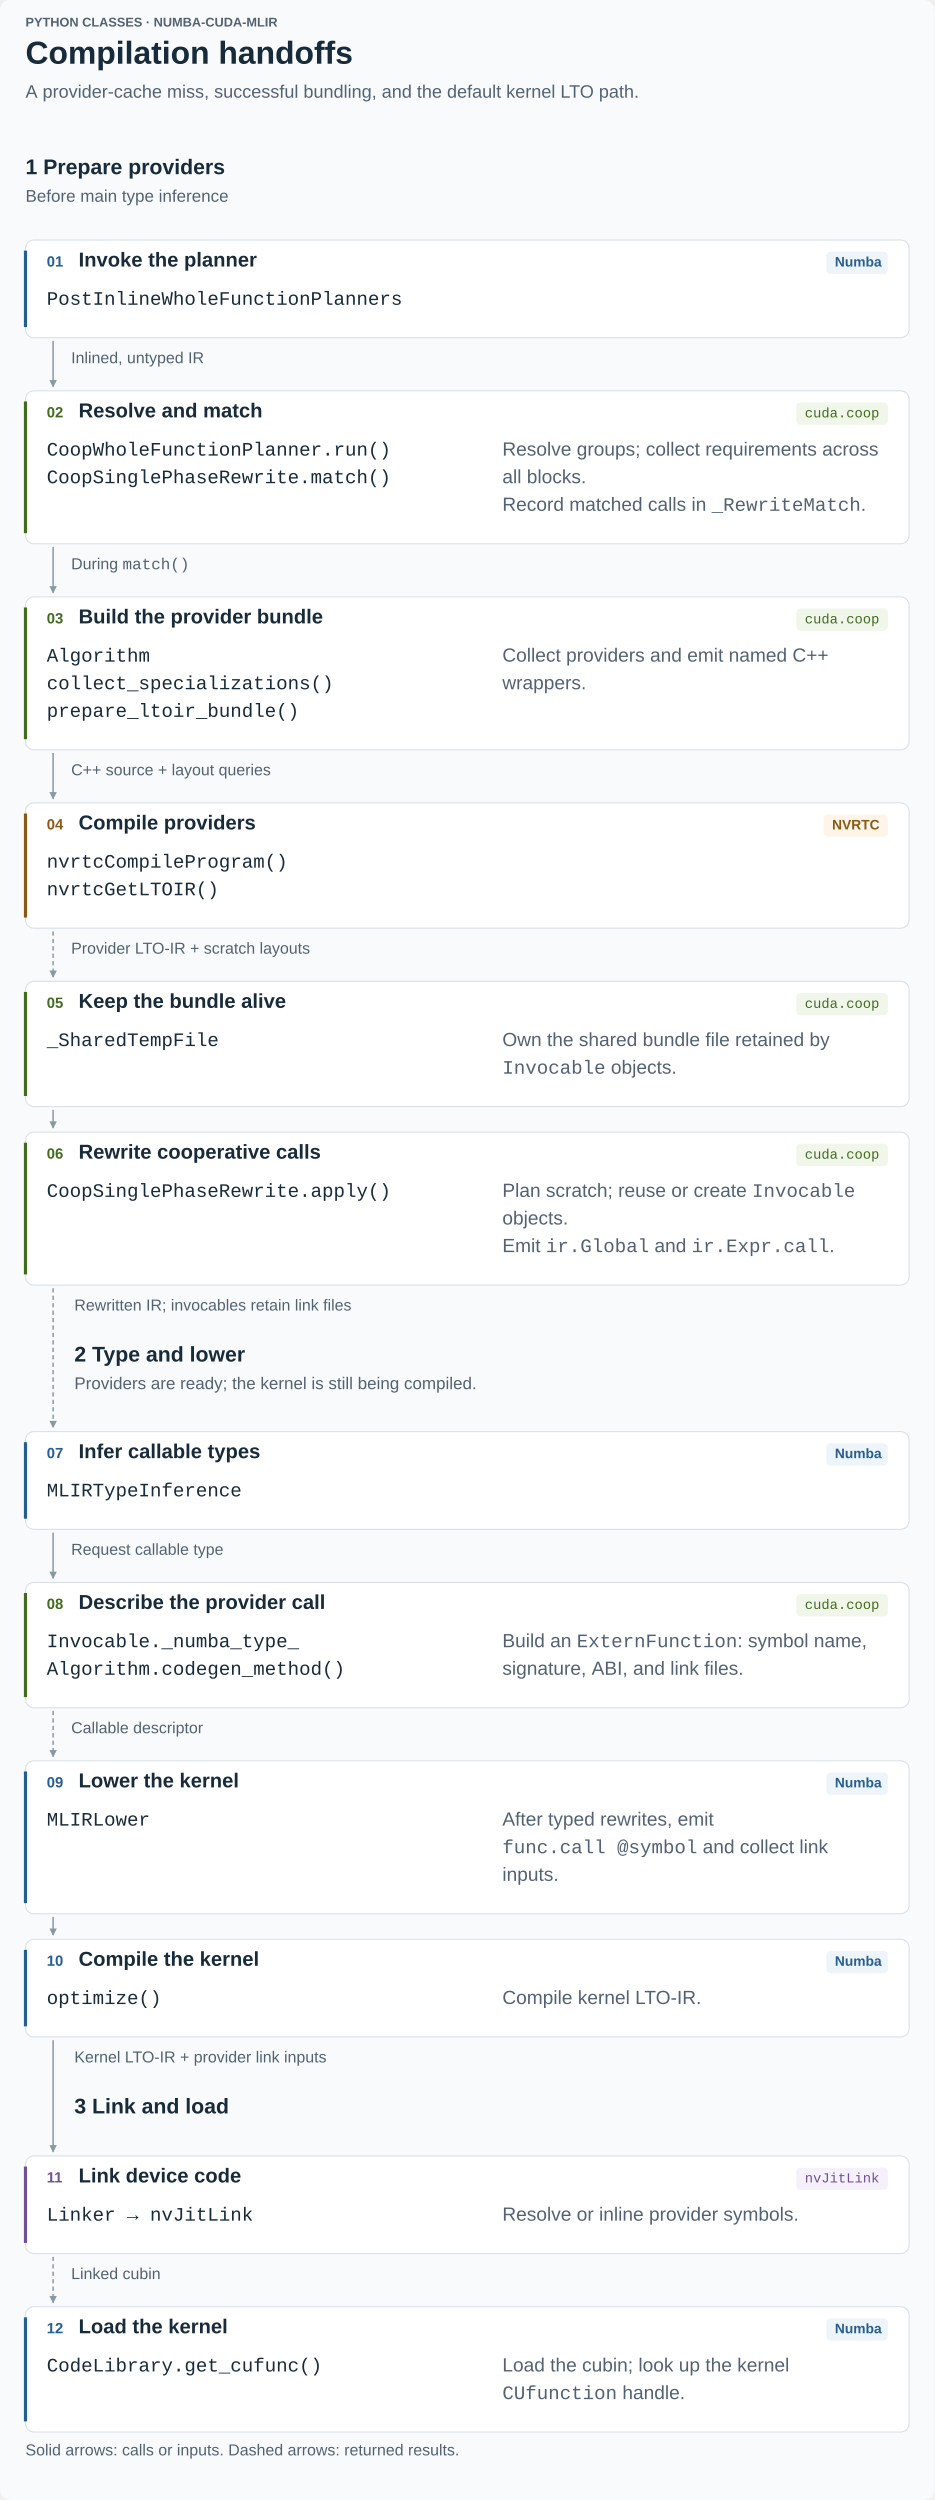
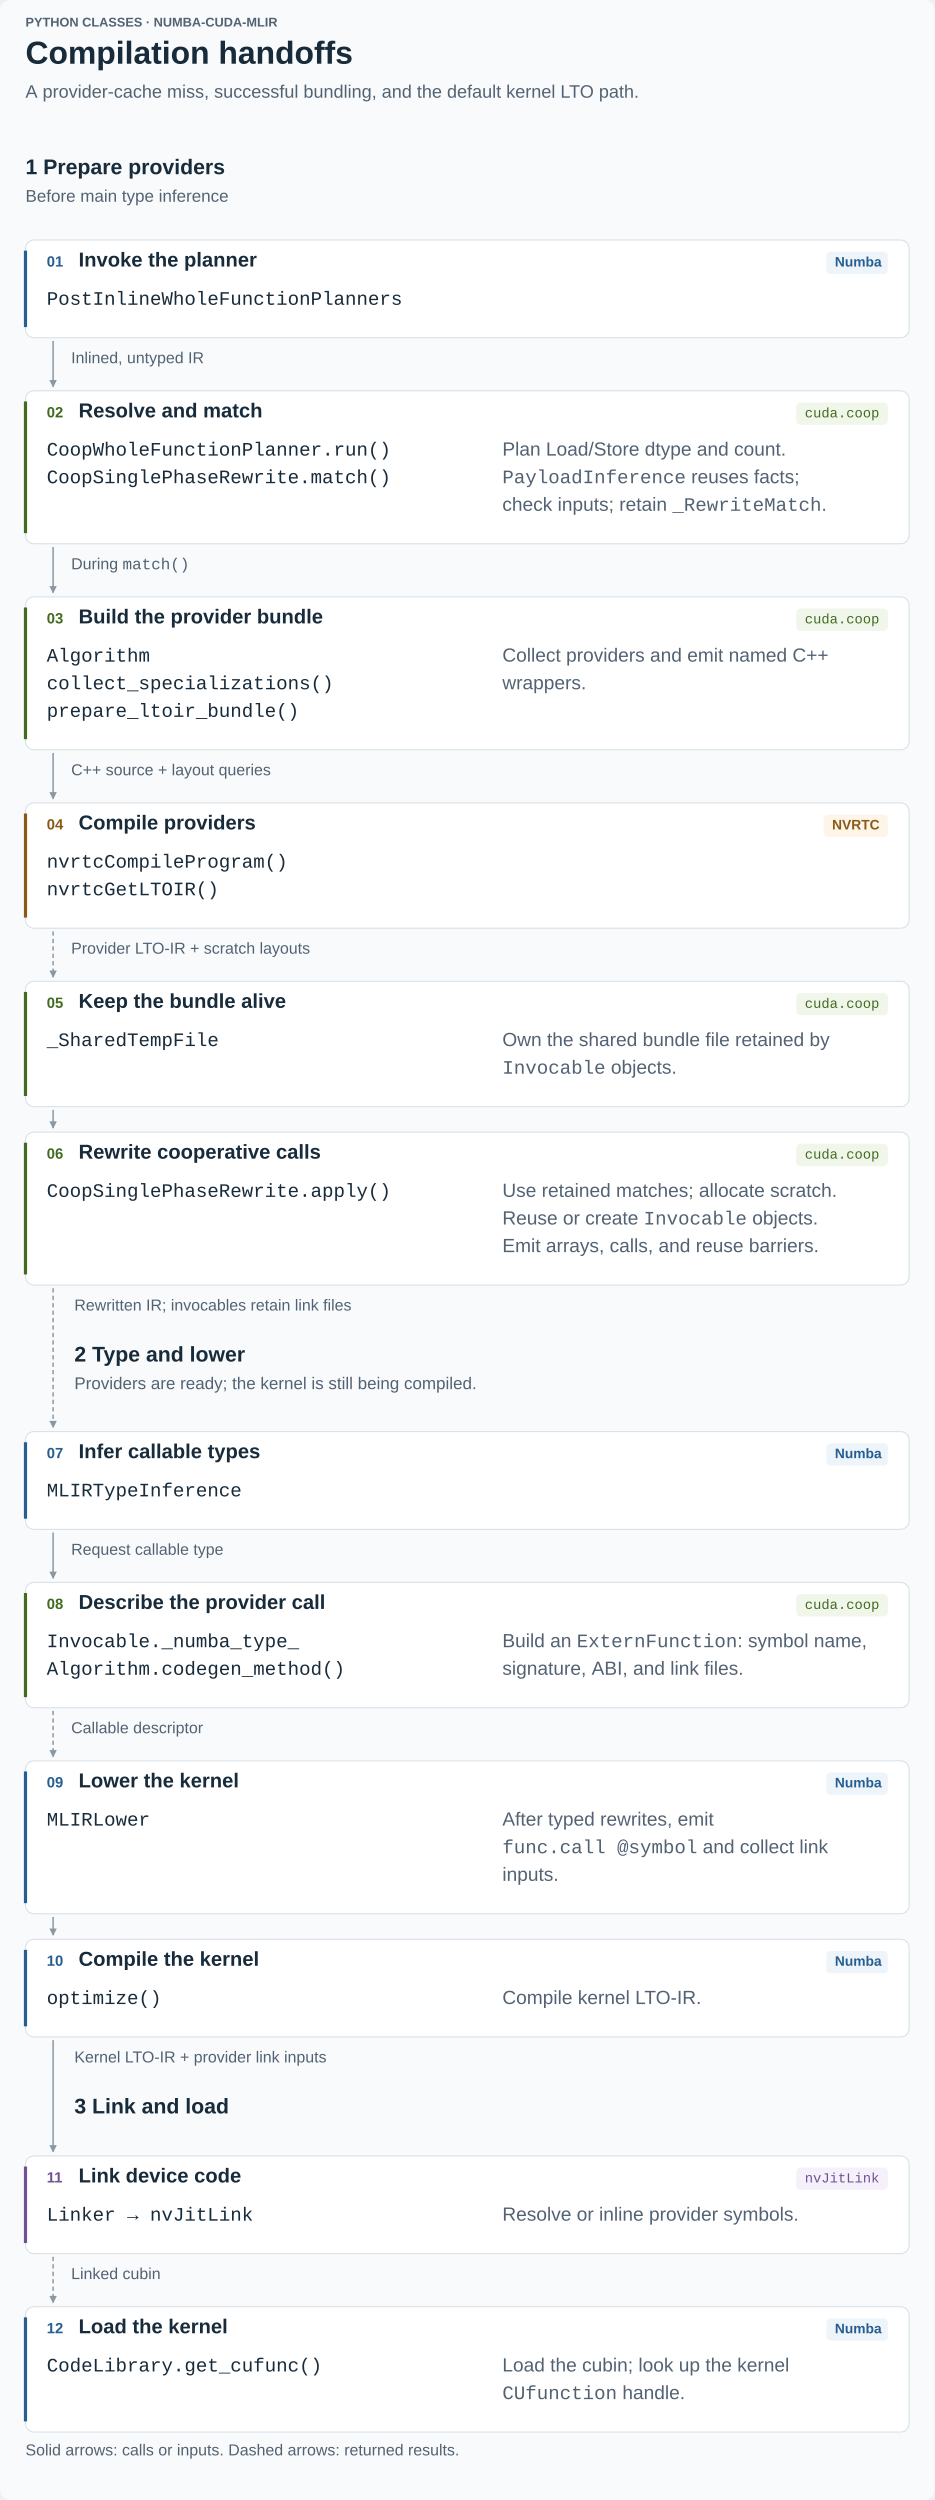
<svg xmlns="http://www.w3.org/2000/svg" role="img" aria-labelledby="title desc" viewBox="0 0 880 2354">
  <defs>
    <marker id="arrow" viewBox="0 0 8 8" refX="7" refY="4" markerWidth="5" markerHeight="5" orient="auto">
      <path d="M0 0L8 4L0 8Z" fill="#8998a5" />
    </marker>
  </defs>
  <rect width="880" height="2354" fill="#f8fafb" rx="10" />
  <text x="24" y="25" font-family="Arial, Helvetica, sans-serif" font-size="12" font-weight="700" fill="#526273">PYTHON CLASSES · NUMBA-CUDA-MLIR</text>
  <text x="24" y="60" font-family="Arial, Helvetica, sans-serif" font-size="30" font-weight="700" fill="#182b3a">Compilation handoffs</text>
  <text x="24" y="92" font-family="Arial, Helvetica, sans-serif" font-size="17" font-weight="400" fill="#526273">A</text>
  <text x="35.339" y="92" font-family="Arial, Helvetica, sans-serif" font-size="17" font-weight="400" fill="#526273"> </text>
  <text x="40.062" y="92" font-family="Arial, Helvetica, sans-serif" font-size="17" font-weight="400" fill="#526273">provider-cache</text>
  <text x="152.505" y="92" font-family="Arial, Helvetica, sans-serif" font-size="17" font-weight="400" fill="#526273"> </text>
  <text x="157.228" y="92" font-family="Arial, Helvetica, sans-serif" font-size="17" font-weight="400" fill="#526273">miss,</text>
  <text x="196.889" y="92" font-family="Arial, Helvetica, sans-serif" font-size="17" font-weight="400" fill="#526273"> </text>
  <text x="201.612" y="92" font-family="Arial, Helvetica, sans-serif" font-size="17" font-weight="400" fill="#526273">successful</text>
  <text x="280.977" y="92" font-family="Arial, Helvetica, sans-serif" font-size="17" font-weight="400" fill="#526273"> </text>
  <text x="285.7" y="92" font-family="Arial, Helvetica, sans-serif" font-size="17" font-weight="400" fill="#526273">bundling,</text>
  <text x="354.705" y="92" font-family="Arial, Helvetica, sans-serif" font-size="17" font-weight="400" fill="#526273"> </text>
  <text x="359.428" y="92" font-family="Arial, Helvetica, sans-serif" font-size="17" font-weight="400" fill="#526273">and</text>
  <text x="387.792" y="92" font-family="Arial, Helvetica, sans-serif" font-size="17" font-weight="400" fill="#526273"> </text>
  <text x="392.516" y="92" font-family="Arial, Helvetica, sans-serif" font-size="17" font-weight="400" fill="#526273">the</text>
  <text x="416.148" y="92" font-family="Arial, Helvetica, sans-serif" font-size="17" font-weight="400" fill="#526273"> </text>
  <text x="420.872" y="92" font-family="Arial, Helvetica, sans-serif" font-size="17" font-weight="400" fill="#526273">default</text>
  <text x="471.914" y="92" font-family="Arial, Helvetica, sans-serif" font-size="17" font-weight="400" fill="#526273"> </text>
  <text x="476.637" y="92" font-family="Arial, Helvetica, sans-serif" font-size="17" font-weight="400" fill="#526273">kernel</text>
  <text x="522.939" y="92" font-family="Arial, Helvetica, sans-serif" font-size="17" font-weight="400" fill="#526273"> </text>
  <text x="527.662" y="92" font-family="Arial, Helvetica, sans-serif" font-size="17" font-weight="400" fill="#526273">LTO</text>
  <text x="559.156" y="92" font-family="Arial, Helvetica, sans-serif" font-size="17" font-weight="400" fill="#526273"> </text>
  <text x="563.88" y="92" font-family="Arial, Helvetica, sans-serif" font-size="17" font-weight="400" fill="#526273">path.</text>
  <text x="24" y="164" font-family="Arial, Helvetica, sans-serif" font-size="20" font-weight="700" fill="#182b3a">1  Prepare providers</text>
  <text x="24" y="190" font-family="Arial, Helvetica, sans-serif" font-size="16" font-weight="400" fill="#526273">Before</text>
  <text x="71.141" y="190" font-family="Arial, Helvetica, sans-serif" font-size="16" font-weight="400" fill="#526273"> </text>
  <text x="75.586" y="190" font-family="Arial, Helvetica, sans-serif" font-size="16" font-weight="400" fill="#526273">main</text>
  <text x="110.266" y="190" font-family="Arial, Helvetica, sans-serif" font-size="16" font-weight="400" fill="#526273"> </text>
  <text x="114.711" y="190" font-family="Arial, Helvetica, sans-serif" font-size="16" font-weight="400" fill="#526273">type</text>
  <text x="144.953" y="190" font-family="Arial, Helvetica, sans-serif" font-size="16" font-weight="400" fill="#526273"> </text>
  <text x="149.398" y="190" font-family="Arial, Helvetica, sans-serif" font-size="16" font-weight="400" fill="#526273">inference</text>
  <rect x="24" y="226" width="832" height="92" rx="8" fill="white" stroke="#d8e0e6" />
  <path d="M24 236V308" stroke="#275e91" stroke-width="3" />
  <g data-node="Invoke the planner" role="group" aria-label="Invoke the planner">
    <text x="44" y="251" font-family="Arial, Helvetica, sans-serif" font-size="14" font-weight="700" fill="#275e91">01</text>
    <text x="74" y="251" font-family="Arial, Helvetica, sans-serif" font-size="19" font-weight="700" fill="#182b3a">Invoke the planner</text>
    <rect x="778.094" y="237" width="57.906" height="21" rx="4" fill="#edf4fa" stroke="none" />
    <text x="786.094" y="251" font-family="Arial, Helvetica, sans-serif" font-size="13" font-weight="700" fill="#275e91">Numba</text>
    <text x="44" y="287" font-family="'Liberation Mono', Consolas, monospace" font-size="18" font-weight="400" fill="#182b3a" data-code="true">PostInlineWholeFunctionPlanners</text>
  </g>
  <text x="67" y="342" font-family="Arial, Helvetica, sans-serif" font-size="15" font-weight="400" fill="#526273">Inlined,</text>
  <text x="115.369" y="342" font-family="Arial, Helvetica, sans-serif" font-size="15" font-weight="400" fill="#526273"> </text>
  <text x="119.536" y="342" font-family="Arial, Helvetica, sans-serif" font-size="15" font-weight="400" fill="#526273">untyped</text>
  <text x="172.914" y="342" font-family="Arial, Helvetica, sans-serif" font-size="15" font-weight="400" fill="#526273"> </text>
  <text x="177.081" y="342" font-family="Arial, Helvetica, sans-serif" font-size="15" font-weight="400" fill="#526273">IR</text>
  <path d="M50 321V364" stroke="#8998a5" stroke-width="1.4" fill="none" marker-end="url(#arrow)" />
  <rect x="24" y="368" width="832" height="144" rx="8" fill="white" stroke="#d8e0e6" />
  <path d="M24 378V502" stroke="#426b20" stroke-width="3" />
  <g data-node="Resolve and match" role="group" aria-label="Resolve and match">
    <text x="44" y="393" font-family="Arial, Helvetica, sans-serif" font-size="14" font-weight="700" fill="#426b20">02</text>
    <text x="74" y="393" font-family="Arial, Helvetica, sans-serif" font-size="19" font-weight="700" fill="#182b3a">Resolve and match</text>
    <rect x="749.786" y="379" width="86.214" height="21" rx="4" fill="#f0f6e9" stroke="none" />
    <text x="757.786" y="393" font-family="'Liberation Mono', Consolas, monospace" font-size="13" font-weight="400" fill="#426b20" data-code="true">cuda.coop</text>
    <text x="44" y="429" font-family="'Liberation Mono', Consolas, monospace" font-size="18" font-weight="400" fill="#182b3a" data-code="true">CoopWholeFunctionPlanner.run()</text>
    <text x="44" y="455" font-family="'Liberation Mono', Consolas, monospace" font-size="18" font-weight="400" fill="#182b3a" data-code="true">CoopSinglePhaseRewrite.match()</text>
-     <text x="473" y="429" font-family="Arial, Helvetica, sans-serif" font-size="18" font-weight="400" fill="#526273">Resolve</text>
-     <text x="538.03" y="429" font-family="Arial, Helvetica, sans-serif" font-size="18" font-weight="400" fill="#526273"> </text>
-     <text x="543.031" y="429" font-family="Arial, Helvetica, sans-serif" font-size="18" font-weight="400" fill="#526273">groups;</text>
-     <text x="603.07" y="429" font-family="Arial, Helvetica, sans-serif" font-size="18" font-weight="400" fill="#526273"> </text>
-     <text x="608.072" y="429" font-family="Arial, Helvetica, sans-serif" font-size="18" font-weight="400" fill="#526273">collect</text>
-     <text x="659.092" y="429" font-family="Arial, Helvetica, sans-serif" font-size="18" font-weight="400" fill="#526273"> </text>
-     <text x="664.094" y="429" font-family="Arial, Helvetica, sans-serif" font-size="18" font-weight="400" fill="#526273">requirements</text>
-     <text x="769.141" y="429" font-family="Arial, Helvetica, sans-serif" font-size="18" font-weight="400" fill="#526273"> </text>
-     <text x="774.142" y="429" font-family="Arial, Helvetica, sans-serif" font-size="18" font-weight="400" fill="#526273">across</text>
-     <text x="827.158" y="429" font-family="Arial, Helvetica, sans-serif" font-size="18" font-weight="400" fill="#526273"> </text>
-     <text x="473" y="455" font-family="Arial, Helvetica, sans-serif" font-size="18" font-weight="400" fill="#526273">all</text>
-     <text x="491.008" y="455" font-family="Arial, Helvetica, sans-serif" font-size="18" font-weight="400" fill="#526273"> </text>
-     <text x="496.009" y="455" font-family="Arial, Helvetica, sans-serif" font-size="18" font-weight="400" fill="#526273">blocks.</text>
-     <text x="473" y="481" font-family="Arial, Helvetica, sans-serif" font-size="18" font-weight="400" fill="#526273">Record</text>
-     <text x="531.025" y="481" font-family="Arial, Helvetica, sans-serif" font-size="18" font-weight="400" fill="#526273"> </text>
-     <text x="536.027" y="481" font-family="Arial, Helvetica, sans-serif" font-size="18" font-weight="400" fill="#526273">matched</text>
-     <text x="605.066" y="481" font-family="Arial, Helvetica, sans-serif" font-size="18" font-weight="400" fill="#526273"> </text>
-     <text x="610.067" y="481" font-family="Arial, Helvetica, sans-serif" font-size="18" font-weight="400" fill="#526273">calls</text>
-     <text x="646.075" y="481" font-family="Arial, Helvetica, sans-serif" font-size="18" font-weight="400" fill="#526273"> </text>
-     <text x="651.077" y="481" font-family="Arial, Helvetica, sans-serif" font-size="18" font-weight="400" fill="#526273">in</text>
-     <text x="665.086" y="481" font-family="Arial, Helvetica, sans-serif" font-size="18" font-weight="400" fill="#526273"> </text>
-     <text x="670.087" y="481" font-family="'Liberation Mono', Consolas, monospace" font-size="18" font-weight="400" fill="#526273" data-code="true">_RewriteMatch</text>
-     <text x="810.508" y="481" font-family="Arial, Helvetica, sans-serif" font-size="18" font-weight="400" fill="#526273">.</text>
+     <text x="473" y="429" font-family="Arial, Helvetica, sans-serif" font-size="18" font-weight="400" fill="#526273">Plan Load/Store dtype and count.</text>
+     <text x="473" y="455" font-family="Arial, Helvetica, sans-serif" font-size="18" font-weight="400" fill="#526273">
+       <tspan font-family="'Liberation Mono', Consolas, monospace" data-code="true">PayloadInference</tspan> reuses facts;</text>
+     <text x="473" y="481" font-family="Arial, Helvetica, sans-serif" font-size="18" font-weight="400" fill="#526273">check inputs; retain <tspan font-family="'Liberation Mono', Consolas, monospace" data-code="true">_RewriteMatch</tspan>.</text>
  </g>
  <text x="67" y="536" font-family="Arial, Helvetica, sans-serif" font-size="15" font-weight="400" fill="#526273">During</text>
  <text x="111.188" y="536" font-family="Arial, Helvetica, sans-serif" font-size="15" font-weight="400" fill="#526273"> </text>
  <text x="115.355" y="536" font-family="'Liberation Mono', Consolas, monospace" font-size="15" font-weight="400" fill="#526273" data-code="true">match()</text>
  <path d="M50 515V558" stroke="#8998a5" stroke-width="1.4" fill="none" marker-end="url(#arrow)" />
  <rect x="24" y="562" width="832" height="144" rx="8" fill="white" stroke="#d8e0e6" />
  <path d="M24 572V696" stroke="#426b20" stroke-width="3" />
  <g data-node="Build the provider bundle" role="group" aria-label="Build the provider bundle">
    <text x="44" y="587" font-family="Arial, Helvetica, sans-serif" font-size="14" font-weight="700" fill="#426b20">03</text>
    <text x="74" y="587" font-family="Arial, Helvetica, sans-serif" font-size="19" font-weight="700" fill="#182b3a">Build the provider bundle</text>
    <rect x="749.786" y="573" width="86.214" height="21" rx="4" fill="#f0f6e9" stroke="none" />
    <text x="757.786" y="587" font-family="'Liberation Mono', Consolas, monospace" font-size="13" font-weight="400" fill="#426b20" data-code="true">cuda.coop</text>
    <text x="44" y="623" font-family="'Liberation Mono', Consolas, monospace" font-size="18" font-weight="400" fill="#182b3a" data-code="true">Algorithm</text>
    <text x="44" y="649" font-family="'Liberation Mono', Consolas, monospace" font-size="18" font-weight="400" fill="#182b3a" data-code="true">collect_specializations()</text>
    <text x="44" y="675" font-family="'Liberation Mono', Consolas, monospace" font-size="18" font-weight="400" fill="#182b3a" data-code="true">prepare_ltoir_bundle()</text>
    <text x="473" y="623" font-family="Arial, Helvetica, sans-serif" font-size="18" font-weight="400" fill="#526273">Collect</text>
    <text x="528.019" y="623" font-family="Arial, Helvetica, sans-serif" font-size="18" font-weight="400" fill="#526273"> </text>
    <text x="533.02" y="623" font-family="Arial, Helvetica, sans-serif" font-size="18" font-weight="400" fill="#526273">providers</text>
    <text x="607.05" y="623" font-family="Arial, Helvetica, sans-serif" font-size="18" font-weight="400" fill="#526273"> </text>
    <text x="612.052" y="623" font-family="Arial, Helvetica, sans-serif" font-size="18" font-weight="400" fill="#526273">and</text>
    <text x="642.084" y="623" font-family="Arial, Helvetica, sans-serif" font-size="18" font-weight="400" fill="#526273"> </text>
    <text x="647.086" y="623" font-family="Arial, Helvetica, sans-serif" font-size="18" font-weight="400" fill="#526273">emit</text>
    <text x="681.091" y="623" font-family="Arial, Helvetica, sans-serif" font-size="18" font-weight="400" fill="#526273"> </text>
    <text x="686.092" y="623" font-family="Arial, Helvetica, sans-serif" font-size="18" font-weight="400" fill="#526273">named</text>
    <text x="741.13" y="623" font-family="Arial, Helvetica, sans-serif" font-size="18" font-weight="400" fill="#526273"> </text>
    <text x="746.131" y="623" font-family="Arial, Helvetica, sans-serif" font-size="18" font-weight="400" fill="#526273">C++</text>
    <text x="780.155" y="623" font-family="Arial, Helvetica, sans-serif" font-size="18" font-weight="400" fill="#526273"> </text>
    <text x="473" y="649" font-family="Arial, Helvetica, sans-serif" font-size="18" font-weight="400" fill="#526273">wrappers.</text>
  </g>
  <text x="67" y="730" font-family="Arial, Helvetica, sans-serif" font-size="15" font-weight="400" fill="#526273">C++</text>
  <text x="95.352" y="730" font-family="Arial, Helvetica, sans-serif" font-size="15" font-weight="400" fill="#526273"> </text>
  <text x="99.519" y="730" font-family="Arial, Helvetica, sans-serif" font-size="15" font-weight="400" fill="#526273">source</text>
  <text x="144.541" y="730" font-family="Arial, Helvetica, sans-serif" font-size="15" font-weight="400" fill="#526273"> </text>
  <text x="148.708" y="730" font-family="Arial, Helvetica, sans-serif" font-size="15" font-weight="400" fill="#526273">+</text>
  <text x="157.467" y="730" font-family="Arial, Helvetica, sans-serif" font-size="15" font-weight="400" fill="#526273"> </text>
  <text x="161.634" y="730" font-family="Arial, Helvetica, sans-serif" font-size="15" font-weight="400" fill="#526273">layout</text>
  <text x="201.661" y="730" font-family="Arial, Helvetica, sans-serif" font-size="15" font-weight="400" fill="#526273"> </text>
  <text x="205.828" y="730" font-family="Arial, Helvetica, sans-serif" font-size="15" font-weight="400" fill="#526273">queries</text>
  <path d="M50 709V752" stroke="#8998a5" stroke-width="1.4" fill="none" marker-end="url(#arrow)" />
  <rect x="24" y="756" width="832" height="118" rx="8" fill="white" stroke="#d8e0e6" />
  <path d="M24 766V864" stroke="#8a5918" stroke-width="3" />
  <g data-node="Compile providers" role="group" aria-label="Compile providers">
    <text x="44" y="781" font-family="Arial, Helvetica, sans-serif" font-size="14" font-weight="700" fill="#8a5918">04</text>
    <text x="74" y="781" font-family="Arial, Helvetica, sans-serif" font-size="19" font-weight="700" fill="#182b3a">Compile providers</text>
    <rect x="775.461" y="767" width="60.539" height="21" rx="4" fill="#fcf5e8" stroke="none" />
    <text x="783.461" y="781" font-family="Arial, Helvetica, sans-serif" font-size="13" font-weight="700" fill="#8a5918">NVRTC</text>
    <text x="44" y="817" font-family="'Liberation Mono', Consolas, monospace" font-size="18" font-weight="400" fill="#182b3a" data-code="true">nvrtcCompileProgram()</text>
    <text x="44" y="843" font-family="'Liberation Mono', Consolas, monospace" font-size="18" font-weight="400" fill="#182b3a" data-code="true">nvrtcGetLTOIR()</text>
  </g>
  <text x="67" y="898" font-family="Arial, Helvetica, sans-serif" font-size="15" font-weight="400" fill="#526273">Provider</text>
  <text x="122.855" y="898" font-family="Arial, Helvetica, sans-serif" font-size="15" font-weight="400" fill="#526273"> </text>
  <text x="127.022" y="898" font-family="Arial, Helvetica, sans-serif" font-size="15" font-weight="400" fill="#526273">LTO-IR</text>
  <text x="174.806" y="898" font-family="Arial, Helvetica, sans-serif" font-size="15" font-weight="400" fill="#526273"> </text>
  <text x="178.973" y="898" font-family="Arial, Helvetica, sans-serif" font-size="15" font-weight="400" fill="#526273">+</text>
  <text x="187.733" y="898" font-family="Arial, Helvetica, sans-serif" font-size="15" font-weight="400" fill="#526273"> </text>
  <text x="191.9" y="898" font-family="Arial, Helvetica, sans-serif" font-size="15" font-weight="400" fill="#526273">scratch</text>
  <text x="240.247" y="898" font-family="Arial, Helvetica, sans-serif" font-size="15" font-weight="400" fill="#526273"> </text>
  <text x="244.414" y="898" font-family="Arial, Helvetica, sans-serif" font-size="15" font-weight="400" fill="#526273">layouts</text>
  <path d="M50 877V920" stroke="#8998a5" stroke-width="1.4" fill="none" marker-end="url(#arrow)" stroke-dasharray="4 3" />
  <rect x="24" y="924" width="832" height="118" rx="8" fill="white" stroke="#d8e0e6" />
  <path d="M24 934V1032" stroke="#426b20" stroke-width="3" />
  <g data-node="Keep the bundle alive" role="group" aria-label="Keep the bundle alive">
    <text x="44" y="949" font-family="Arial, Helvetica, sans-serif" font-size="14" font-weight="700" fill="#426b20">05</text>
    <text x="74" y="949" font-family="Arial, Helvetica, sans-serif" font-size="19" font-weight="700" fill="#182b3a">Keep the bundle alive</text>
    <rect x="749.786" y="935" width="86.214" height="21" rx="4" fill="#f0f6e9" stroke="none" />
    <text x="757.786" y="949" font-family="'Liberation Mono', Consolas, monospace" font-size="13" font-weight="400" fill="#426b20" data-code="true">cuda.coop</text>
    <text x="44" y="985" font-family="'Liberation Mono', Consolas, monospace" font-size="18" font-weight="400" fill="#182b3a" data-code="true">_SharedTempFile</text>
    <text x="473" y="985" font-family="Arial, Helvetica, sans-serif" font-size="18" font-weight="400" fill="#526273">Own</text>
    <text x="510.011" y="985" font-family="Arial, Helvetica, sans-serif" font-size="18" font-weight="400" fill="#526273"> </text>
    <text x="515.013" y="985" font-family="Arial, Helvetica, sans-serif" font-size="18" font-weight="400" fill="#526273">the</text>
    <text x="540.036" y="985" font-family="Arial, Helvetica, sans-serif" font-size="18" font-weight="400" fill="#526273"> </text>
    <text x="545.038" y="985" font-family="Arial, Helvetica, sans-serif" font-size="18" font-weight="400" fill="#526273">shared</text>
    <text x="600.075" y="985" font-family="Arial, Helvetica, sans-serif" font-size="18" font-weight="400" fill="#526273"> </text>
    <text x="605.077" y="985" font-family="Arial, Helvetica, sans-serif" font-size="18" font-weight="400" fill="#526273">bundle</text>
    <text x="659.13" y="985" font-family="Arial, Helvetica, sans-serif" font-size="18" font-weight="400" fill="#526273"> </text>
    <text x="664.131" y="985" font-family="Arial, Helvetica, sans-serif" font-size="18" font-weight="400" fill="#526273">file</text>
    <text x="687.141" y="985" font-family="Arial, Helvetica, sans-serif" font-size="18" font-weight="400" fill="#526273"> </text>
    <text x="692.142" y="985" font-family="Arial, Helvetica, sans-serif" font-size="18" font-weight="400" fill="#526273">retained</text>
    <text x="757.191" y="985" font-family="Arial, Helvetica, sans-serif" font-size="18" font-weight="400" fill="#526273"> </text>
    <text x="762.192" y="985" font-family="Arial, Helvetica, sans-serif" font-size="18" font-weight="400" fill="#526273">by</text>
    <text x="781.203" y="985" font-family="Arial, Helvetica, sans-serif" font-size="18" font-weight="400" fill="#526273"> </text>
    <text x="473" y="1011" font-family="'Liberation Mono', Consolas, monospace" font-size="18" font-weight="400" fill="#526273" data-code="true">Invocable</text>
    <text x="570.214" y="1011" font-family="Arial, Helvetica, sans-serif" font-size="18" font-weight="400" fill="#526273"> </text>
    <text x="575.216" y="1011" font-family="Arial, Helvetica, sans-serif" font-size="18" font-weight="400" fill="#526273">objects.</text>
  </g>
  <path d="M50 1045V1062" stroke="#8998a5" stroke-width="1.4" fill="none" marker-end="url(#arrow)" />
  <rect x="24" y="1066" width="832" height="144" rx="8" fill="white" stroke="#d8e0e6" />
  <path d="M24 1076V1200" stroke="#426b20" stroke-width="3" />
  <g data-node="Rewrite cooperative calls" role="group" aria-label="Rewrite cooperative calls">
    <text x="44" y="1091" font-family="Arial, Helvetica, sans-serif" font-size="14" font-weight="700" fill="#426b20">06</text>
    <text x="74" y="1091" font-family="Arial, Helvetica, sans-serif" font-size="19" font-weight="700" fill="#182b3a">Rewrite cooperative calls</text>
    <rect x="749.786" y="1077" width="86.214" height="21" rx="4" fill="#f0f6e9" stroke="none" />
    <text x="757.786" y="1091" font-family="'Liberation Mono', Consolas, monospace" font-size="13" font-weight="400" fill="#426b20" data-code="true">cuda.coop</text>
    <text x="44" y="1127" font-family="'Liberation Mono', Consolas, monospace" font-size="18" font-weight="400" fill="#182b3a" data-code="true">CoopSinglePhaseRewrite.apply()</text>
-     <text x="473" y="1127" font-family="Arial, Helvetica, sans-serif" font-size="18" font-weight="400" fill="#526273">Plan</text>
-     <text x="509.027" y="1127" font-family="Arial, Helvetica, sans-serif" font-size="18" font-weight="400" fill="#526273"> </text>
-     <text x="514.028" y="1127" font-family="Arial, Helvetica, sans-serif" font-size="18" font-weight="400" fill="#526273">scratch;</text>
-     <text x="577.047" y="1127" font-family="Arial, Helvetica, sans-serif" font-size="18" font-weight="400" fill="#526273"> </text>
-     <text x="582.048" y="1127" font-family="Arial, Helvetica, sans-serif" font-size="18" font-weight="400" fill="#526273">reuse</text>
-     <text x="627.075" y="1127" font-family="Arial, Helvetica, sans-serif" font-size="18" font-weight="400" fill="#526273"> </text>
-     <text x="632.077" y="1127" font-family="Arial, Helvetica, sans-serif" font-size="18" font-weight="400" fill="#526273">or</text>
-     <text x="648.081" y="1127" font-family="Arial, Helvetica, sans-serif" font-size="18" font-weight="400" fill="#526273"> </text>
-     <text x="653.083" y="1127" font-family="Arial, Helvetica, sans-serif" font-size="18" font-weight="400" fill="#526273">create</text>
-     <text x="703.111" y="1127" font-family="Arial, Helvetica, sans-serif" font-size="18" font-weight="400" fill="#526273"> </text>
-     <text x="708.112" y="1127" font-family="'Liberation Mono', Consolas, monospace" font-size="18" font-weight="400" fill="#526273" data-code="true">Invocable</text>
-     <text x="805.327" y="1127" font-family="Arial, Helvetica, sans-serif" font-size="18" font-weight="400" fill="#526273"> </text>
-     <text x="473" y="1153" font-family="Arial, Helvetica, sans-serif" font-size="18" font-weight="400" fill="#526273">objects.</text>
-     <text x="473" y="1179" font-family="Arial, Helvetica, sans-serif" font-size="18" font-weight="400" fill="#526273">Emit</text>
-     <text x="509" y="1179" font-family="Arial, Helvetica, sans-serif" font-size="18" font-weight="400" fill="#526273"> </text>
-     <text x="514.002" y="1179" font-family="'Liberation Mono', Consolas, monospace" font-size="18" font-weight="400" fill="#526273" data-code="true">ir.Global</text>
-     <text x="611.216" y="1179" font-family="Arial, Helvetica, sans-serif" font-size="18" font-weight="400" fill="#526273"> </text>
-     <text x="616.217" y="1179" font-family="Arial, Helvetica, sans-serif" font-size="18" font-weight="400" fill="#526273">and</text>
-     <text x="646.25" y="1179" font-family="Arial, Helvetica, sans-serif" font-size="18" font-weight="400" fill="#526273"> </text>
-     <text x="651.252" y="1179" font-family="'Liberation Mono', Consolas, monospace" font-size="18" font-weight="400" fill="#526273" data-code="true">ir.Expr.call</text>
-     <text x="780.87" y="1179" font-family="Arial, Helvetica, sans-serif" font-size="18" font-weight="400" fill="#526273">.</text>
+     <text x="473" y="1127" font-family="Arial, Helvetica, sans-serif" font-size="18" font-weight="400" fill="#526273">Use retained matches; allocate scratch.</text>
+     <text x="473" y="1153" font-family="Arial, Helvetica, sans-serif" font-size="18" font-weight="400" fill="#526273">Reuse or create <tspan font-family="'Liberation Mono', Consolas, monospace" data-code="true">Invocable</tspan> objects.</text>
+     <text x="473" y="1179" font-family="Arial, Helvetica, sans-serif" font-size="18" font-weight="400" fill="#526273">Emit arrays, calls, and reuse barriers.</text>
  </g>
  <text x="70" y="1234" font-family="Arial, Helvetica, sans-serif" font-size="15" font-weight="400" fill="#526273">Rewritten</text>
  <text x="133.355" y="1234" font-family="Arial, Helvetica, sans-serif" font-size="15" font-weight="400" fill="#526273"> </text>
  <text x="137.522" y="1234" font-family="Arial, Helvetica, sans-serif" font-size="15" font-weight="400" fill="#526273">IR;</text>
  <text x="156.689" y="1234" font-family="Arial, Helvetica, sans-serif" font-size="15" font-weight="400" fill="#526273"> </text>
  <text x="160.856" y="1234" font-family="Arial, Helvetica, sans-serif" font-size="15" font-weight="400" fill="#526273">invocables</text>
  <text x="231.733" y="1234" font-family="Arial, Helvetica, sans-serif" font-size="15" font-weight="400" fill="#526273"> </text>
  <text x="235.9" y="1234" font-family="Arial, Helvetica, sans-serif" font-size="15" font-weight="400" fill="#526273">retain</text>
  <text x="273.422" y="1234" font-family="Arial, Helvetica, sans-serif" font-size="15" font-weight="400" fill="#526273"> </text>
  <text x="277.589" y="1234" font-family="Arial, Helvetica, sans-serif" font-size="15" font-weight="400" fill="#526273">link</text>
  <text x="300.097" y="1234" font-family="Arial, Helvetica, sans-serif" font-size="15" font-weight="400" fill="#526273"> </text>
  <text x="304.264" y="1234" font-family="Arial, Helvetica, sans-serif" font-size="15" font-weight="400" fill="#526273">files</text>
  <text x="70" y="1282" font-family="Arial, Helvetica, sans-serif" font-size="20" font-weight="700" fill="#182b3a">2  Type and lower</text>
  <text x="70" y="1308" font-family="Arial, Helvetica, sans-serif" font-size="16" font-weight="400" fill="#526273">Providers</text>
  <text x="137.578" y="1308" font-family="Arial, Helvetica, sans-serif" font-size="16" font-weight="400" fill="#526273"> </text>
  <text x="142.023" y="1308" font-family="Arial, Helvetica, sans-serif" font-size="16" font-weight="400" fill="#526273">are</text>
  <text x="165.148" y="1308" font-family="Arial, Helvetica, sans-serif" font-size="16" font-weight="400" fill="#526273"> </text>
  <text x="169.594" y="1308" font-family="Arial, Helvetica, sans-serif" font-size="16" font-weight="400" fill="#526273">ready;</text>
  <text x="214.062" y="1308" font-family="Arial, Helvetica, sans-serif" font-size="16" font-weight="400" fill="#526273"> </text>
  <text x="218.508" y="1308" font-family="Arial, Helvetica, sans-serif" font-size="16" font-weight="400" fill="#526273">the</text>
  <text x="240.75" y="1308" font-family="Arial, Helvetica, sans-serif" font-size="16" font-weight="400" fill="#526273"> </text>
  <text x="245.195" y="1308" font-family="Arial, Helvetica, sans-serif" font-size="16" font-weight="400" fill="#526273">kernel</text>
  <text x="288.773" y="1308" font-family="Arial, Helvetica, sans-serif" font-size="16" font-weight="400" fill="#526273"> </text>
  <text x="293.219" y="1308" font-family="Arial, Helvetica, sans-serif" font-size="16" font-weight="400" fill="#526273">is</text>
  <text x="304.773" y="1308" font-family="Arial, Helvetica, sans-serif" font-size="16" font-weight="400" fill="#526273"> </text>
  <text x="309.219" y="1308" font-family="Arial, Helvetica, sans-serif" font-size="16" font-weight="400" fill="#526273">still</text>
  <text x="332.328" y="1308" font-family="Arial, Helvetica, sans-serif" font-size="16" font-weight="400" fill="#526273"> </text>
  <text x="336.773" y="1308" font-family="Arial, Helvetica, sans-serif" font-size="16" font-weight="400" fill="#526273">being</text>
  <text x="375.922" y="1308" font-family="Arial, Helvetica, sans-serif" font-size="16" font-weight="400" fill="#526273"> </text>
  <text x="380.367" y="1308" font-family="Arial, Helvetica, sans-serif" font-size="16" font-weight="400" fill="#526273">compiled.</text>
  <path d="M50 1213V1344" stroke="#8998a5" stroke-width="1.4" fill="none" marker-end="url(#arrow)" stroke-dasharray="4 3" />
  <rect x="24" y="1348" width="832" height="92" rx="8" fill="white" stroke="#d8e0e6" />
  <path d="M24 1358V1430" stroke="#275e91" stroke-width="3" />
  <g data-node="Infer callable types" role="group" aria-label="Infer callable types">
    <text x="44" y="1373" font-family="Arial, Helvetica, sans-serif" font-size="14" font-weight="700" fill="#275e91">07</text>
    <text x="74" y="1373" font-family="Arial, Helvetica, sans-serif" font-size="19" font-weight="700" fill="#182b3a">Infer callable types</text>
    <rect x="778.094" y="1359" width="57.906" height="21" rx="4" fill="#edf4fa" stroke="none" />
    <text x="786.094" y="1373" font-family="Arial, Helvetica, sans-serif" font-size="13" font-weight="700" fill="#275e91">Numba</text>
    <text x="44" y="1409" font-family="'Liberation Mono', Consolas, monospace" font-size="18" font-weight="400" fill="#182b3a" data-code="true">MLIRTypeInference</text>
  </g>
  <text x="67" y="1464" font-family="Arial, Helvetica, sans-serif" font-size="15" font-weight="400" fill="#526273">Request</text>
  <text x="122.869" y="1464" font-family="Arial, Helvetica, sans-serif" font-size="15" font-weight="400" fill="#526273"> </text>
  <text x="127.036" y="1464" font-family="Arial, Helvetica, sans-serif" font-size="15" font-weight="400" fill="#526273">callable</text>
  <text x="177.903" y="1464" font-family="Arial, Helvetica, sans-serif" font-size="15" font-weight="400" fill="#526273"> </text>
  <text x="182.07" y="1464" font-family="Arial, Helvetica, sans-serif" font-size="15" font-weight="400" fill="#526273">type</text>
  <path d="M50 1443V1486" stroke="#8998a5" stroke-width="1.4" fill="none" marker-end="url(#arrow)" />
  <rect x="24" y="1490" width="832" height="118" rx="8" fill="white" stroke="#d8e0e6" />
  <path d="M24 1500V1598" stroke="#426b20" stroke-width="3" />
  <g data-node="Describe the provider call" role="group" aria-label="Describe the provider call">
    <text x="44" y="1515" font-family="Arial, Helvetica, sans-serif" font-size="14" font-weight="700" fill="#426b20">08</text>
    <text x="74" y="1515" font-family="Arial, Helvetica, sans-serif" font-size="19" font-weight="700" fill="#182b3a">Describe the provider call</text>
    <rect x="749.786" y="1501" width="86.214" height="21" rx="4" fill="#f0f6e9" stroke="none" />
    <text x="757.786" y="1515" font-family="'Liberation Mono', Consolas, monospace" font-size="13" font-weight="400" fill="#426b20" data-code="true">cuda.coop</text>
    <text x="44" y="1551" font-family="'Liberation Mono', Consolas, monospace" font-size="18" font-weight="400" fill="#182b3a" data-code="true">Invocable._numba_type_</text>
    <text x="44" y="1577" font-family="'Liberation Mono', Consolas, monospace" font-size="18" font-weight="400" fill="#182b3a" data-code="true">Algorithm.codegen_method()</text>
    <text x="473" y="1551" font-family="Arial, Helvetica, sans-serif" font-size="18" font-weight="400" fill="#526273">Build</text>
    <text x="513.025" y="1551" font-family="Arial, Helvetica, sans-serif" font-size="18" font-weight="400" fill="#526273"> </text>
    <text x="518.027" y="1551" font-family="Arial, Helvetica, sans-serif" font-size="18" font-weight="400" fill="#526273">an</text>
    <text x="538.048" y="1551" font-family="Arial, Helvetica, sans-serif" font-size="18" font-weight="400" fill="#526273"> </text>
    <text x="543.05" y="1551" font-family="'Liberation Mono', Consolas, monospace" font-size="18" font-weight="400" fill="#526273" data-code="true">ExternFunction</text>
    <text x="694.272" y="1551" font-family="Arial, Helvetica, sans-serif" font-size="18" font-weight="400" fill="#526273">:</text>
    <text x="699.273" y="1551" font-family="Arial, Helvetica, sans-serif" font-size="18" font-weight="400" fill="#526273"> </text>
    <text x="704.275" y="1551" font-family="Arial, Helvetica, sans-serif" font-size="18" font-weight="400" fill="#526273">symbol</text>
    <text x="761.289" y="1551" font-family="Arial, Helvetica, sans-serif" font-size="18" font-weight="400" fill="#526273"> </text>
    <text x="766.291" y="1551" font-family="Arial, Helvetica, sans-serif" font-size="18" font-weight="400" fill="#526273">name,</text>
    <text x="816.319" y="1551" font-family="Arial, Helvetica, sans-serif" font-size="18" font-weight="400" fill="#526273"> </text>
    <text x="473" y="1577" font-family="Arial, Helvetica, sans-serif" font-size="18" font-weight="400" fill="#526273">signature,</text>
    <text x="552.05" y="1577" font-family="Arial, Helvetica, sans-serif" font-size="18" font-weight="400" fill="#526273"> </text>
    <text x="557.052" y="1577" font-family="Arial, Helvetica, sans-serif" font-size="18" font-weight="400" fill="#526273">ABI,</text>
    <text x="591.067" y="1577" font-family="Arial, Helvetica, sans-serif" font-size="18" font-weight="400" fill="#526273"> </text>
    <text x="596.069" y="1577" font-family="Arial, Helvetica, sans-serif" font-size="18" font-weight="400" fill="#526273">and</text>
    <text x="626.102" y="1577" font-family="Arial, Helvetica, sans-serif" font-size="18" font-weight="400" fill="#526273"> </text>
    <text x="631.103" y="1577" font-family="Arial, Helvetica, sans-serif" font-size="18" font-weight="400" fill="#526273">link</text>
    <text x="658.111" y="1577" font-family="Arial, Helvetica, sans-serif" font-size="18" font-weight="400" fill="#526273"> </text>
    <text x="663.112" y="1577" font-family="Arial, Helvetica, sans-serif" font-size="18" font-weight="400" fill="#526273">files.</text>
  </g>
  <text x="67" y="1632" font-family="Arial, Helvetica, sans-serif" font-size="15" font-weight="400" fill="#526273">Callable</text>
  <text x="121.2" y="1632" font-family="Arial, Helvetica, sans-serif" font-size="15" font-weight="400" fill="#526273"> </text>
  <text x="125.367" y="1632" font-family="Arial, Helvetica, sans-serif" font-size="15" font-weight="400" fill="#526273">descriptor</text>
  <path d="M50 1611V1654" stroke="#8998a5" stroke-width="1.4" fill="none" marker-end="url(#arrow)" stroke-dasharray="4 3" />
  <rect x="24" y="1658" width="832" height="144" rx="8" fill="white" stroke="#d8e0e6" />
  <path d="M24 1668V1792" stroke="#275e91" stroke-width="3" />
  <g data-node="Lower the kernel" role="group" aria-label="Lower the kernel">
    <text x="44" y="1683" font-family="Arial, Helvetica, sans-serif" font-size="14" font-weight="700" fill="#275e91">09</text>
    <text x="74" y="1683" font-family="Arial, Helvetica, sans-serif" font-size="19" font-weight="700" fill="#182b3a">Lower the kernel</text>
    <rect x="778.094" y="1669" width="57.906" height="21" rx="4" fill="#edf4fa" stroke="none" />
    <text x="786.094" y="1683" font-family="Arial, Helvetica, sans-serif" font-size="13" font-weight="700" fill="#275e91">Numba</text>
    <text x="44" y="1719" font-family="'Liberation Mono', Consolas, monospace" font-size="18" font-weight="400" fill="#182b3a" data-code="true">MLIRLower</text>
    <text x="473" y="1719" font-family="Arial, Helvetica, sans-serif" font-size="18" font-weight="400" fill="#526273">After</text>
    <text x="511.014" y="1719" font-family="Arial, Helvetica, sans-serif" font-size="18" font-weight="400" fill="#526273"> </text>
    <text x="516.016" y="1719" font-family="Arial, Helvetica, sans-serif" font-size="18" font-weight="400" fill="#526273">typed</text>
    <text x="560.05" y="1719" font-family="Arial, Helvetica, sans-serif" font-size="18" font-weight="400" fill="#526273"> </text>
    <text x="565.052" y="1719" font-family="Arial, Helvetica, sans-serif" font-size="18" font-weight="400" fill="#526273">rewrites,</text>
    <text x="633.061" y="1719" font-family="Arial, Helvetica, sans-serif" font-size="18" font-weight="400" fill="#526273"> </text>
    <text x="638.062" y="1719" font-family="Arial, Helvetica, sans-serif" font-size="18" font-weight="400" fill="#526273">emit</text>
    <text x="672.067" y="1719" font-family="Arial, Helvetica, sans-serif" font-size="18" font-weight="400" fill="#526273"> </text>
    <text x="473" y="1745" font-family="'Liberation Mono', Consolas, monospace" font-size="18" font-weight="400" fill="#526273" data-code="true">func.call @symbol</text>
    <text x="656.627" y="1745" font-family="Arial, Helvetica, sans-serif" font-size="18" font-weight="400" fill="#526273"> </text>
    <text x="661.628" y="1745" font-family="Arial, Helvetica, sans-serif" font-size="18" font-weight="400" fill="#526273">and</text>
    <text x="691.661" y="1745" font-family="Arial, Helvetica, sans-serif" font-size="18" font-weight="400" fill="#526273"> </text>
    <text x="696.662" y="1745" font-family="Arial, Helvetica, sans-serif" font-size="18" font-weight="400" fill="#526273">collect</text>
    <text x="747.683" y="1745" font-family="Arial, Helvetica, sans-serif" font-size="18" font-weight="400" fill="#526273"> </text>
    <text x="752.684" y="1745" font-family="Arial, Helvetica, sans-serif" font-size="18" font-weight="400" fill="#526273">link</text>
    <text x="779.692" y="1745" font-family="Arial, Helvetica, sans-serif" font-size="18" font-weight="400" fill="#526273"> </text>
    <text x="473" y="1771" font-family="Arial, Helvetica, sans-serif" font-size="18" font-weight="400" fill="#526273">inputs.</text>
  </g>
  <path d="M50 1805V1822" stroke="#8998a5" stroke-width="1.4" fill="none" marker-end="url(#arrow)" />
  <rect x="24" y="1826" width="832" height="92" rx="8" fill="white" stroke="#d8e0e6" />
  <path d="M24 1836V1908" stroke="#275e91" stroke-width="3" />
  <g data-node="Compile the kernel" role="group" aria-label="Compile the kernel">
    <text x="44" y="1851" font-family="Arial, Helvetica, sans-serif" font-size="14" font-weight="700" fill="#275e91">10</text>
    <text x="74" y="1851" font-family="Arial, Helvetica, sans-serif" font-size="19" font-weight="700" fill="#182b3a">Compile the kernel</text>
    <rect x="778.094" y="1837" width="57.906" height="21" rx="4" fill="#edf4fa" stroke="none" />
    <text x="786.094" y="1851" font-family="Arial, Helvetica, sans-serif" font-size="13" font-weight="700" fill="#275e91">Numba</text>
    <text x="44" y="1887" font-family="'Liberation Mono', Consolas, monospace" font-size="18" font-weight="400" fill="#182b3a" data-code="true">optimize()</text>
    <text x="473" y="1887" font-family="Arial, Helvetica, sans-serif" font-size="18" font-weight="400" fill="#526273">Compile</text>
    <text x="539.022" y="1887" font-family="Arial, Helvetica, sans-serif" font-size="18" font-weight="400" fill="#526273"> </text>
    <text x="544.023" y="1887" font-family="Arial, Helvetica, sans-serif" font-size="18" font-weight="400" fill="#526273">kernel</text>
    <text x="593.048" y="1887" font-family="Arial, Helvetica, sans-serif" font-size="18" font-weight="400" fill="#526273"> </text>
    <text x="598.05" y="1887" font-family="Arial, Helvetica, sans-serif" font-size="18" font-weight="400" fill="#526273">LTO-IR.</text>
  </g>
  <text x="70" y="1942" font-family="Arial, Helvetica, sans-serif" font-size="15" font-weight="400" fill="#526273">Kernel</text>
  <text x="113.359" y="1942" font-family="Arial, Helvetica, sans-serif" font-size="15" font-weight="400" fill="#526273"> </text>
  <text x="117.527" y="1942" font-family="Arial, Helvetica, sans-serif" font-size="15" font-weight="400" fill="#526273">LTO-IR</text>
  <text x="165.311" y="1942" font-family="Arial, Helvetica, sans-serif" font-size="15" font-weight="400" fill="#526273"> </text>
  <text x="169.478" y="1942" font-family="Arial, Helvetica, sans-serif" font-size="15" font-weight="400" fill="#526273">+</text>
  <text x="178.238" y="1942" font-family="Arial, Helvetica, sans-serif" font-size="15" font-weight="400" fill="#526273"> </text>
  <text x="182.405" y="1942" font-family="Arial, Helvetica, sans-serif" font-size="15" font-weight="400" fill="#526273">provider</text>
  <text x="236.597" y="1942" font-family="Arial, Helvetica, sans-serif" font-size="15" font-weight="400" fill="#526273"> </text>
  <text x="240.764" y="1942" font-family="Arial, Helvetica, sans-serif" font-size="15" font-weight="400" fill="#526273">link</text>
  <text x="263.272" y="1942" font-family="Arial, Helvetica, sans-serif" font-size="15" font-weight="400" fill="#526273"> </text>
  <text x="267.439" y="1942" font-family="Arial, Helvetica, sans-serif" font-size="15" font-weight="400" fill="#526273">inputs</text>
  <text x="70" y="1990" font-family="Arial, Helvetica, sans-serif" font-size="20" font-weight="700" fill="#182b3a">3  Link and load</text>
  <path d="M50 1921V2026" stroke="#8998a5" stroke-width="1.4" fill="none" marker-end="url(#arrow)" />
  <rect x="24" y="2030" width="832" height="92" rx="8" fill="white" stroke="#d8e0e6" />
  <path d="M24 2040V2112" stroke="#705193" stroke-width="3" />
  <g data-node="Link device code" role="group" aria-label="Link device code">
    <text x="44" y="2055" font-family="Arial, Helvetica, sans-serif" font-size="14" font-weight="700" fill="#705193">11</text>
    <text x="74" y="2055" font-family="Arial, Helvetica, sans-serif" font-size="19" font-weight="700" fill="#182b3a">Link device code</text>
    <rect x="749.786" y="2041" width="86.214" height="21" rx="4" fill="#f5f0fa" stroke="none" />
    <text x="757.786" y="2055" font-family="'Liberation Mono', Consolas, monospace" font-size="13" font-weight="400" fill="#705193" data-code="true">nvJitLink</text>
    <text x="44" y="2091" font-family="'Liberation Mono', Consolas, monospace" font-size="18" font-weight="400" fill="#182b3a" data-code="true">Linker → nvJitLink</text>
    <text x="473" y="2091" font-family="Arial, Helvetica, sans-serif" font-size="18" font-weight="400" fill="#526273">Resolve</text>
    <text x="538.03" y="2091" font-family="Arial, Helvetica, sans-serif" font-size="18" font-weight="400" fill="#526273"> </text>
    <text x="543.031" y="2091" font-family="Arial, Helvetica, sans-serif" font-size="18" font-weight="400" fill="#526273">or</text>
    <text x="559.036" y="2091" font-family="Arial, Helvetica, sans-serif" font-size="18" font-weight="400" fill="#526273"> </text>
    <text x="564.038" y="2091" font-family="Arial, Helvetica, sans-serif" font-size="18" font-weight="400" fill="#526273">inline</text>
    <text x="606.066" y="2091" font-family="Arial, Helvetica, sans-serif" font-size="18" font-weight="400" fill="#526273"> </text>
    <text x="611.067" y="2091" font-family="Arial, Helvetica, sans-serif" font-size="18" font-weight="400" fill="#526273">provider</text>
    <text x="676.097" y="2091" font-family="Arial, Helvetica, sans-serif" font-size="18" font-weight="400" fill="#526273"> </text>
    <text x="681.098" y="2091" font-family="Arial, Helvetica, sans-serif" font-size="18" font-weight="400" fill="#526273">symbols.</text>
  </g>
  <text x="67" y="2146" font-family="Arial, Helvetica, sans-serif" font-size="15" font-weight="400" fill="#526273">Linked</text>
  <text x="111.202" y="2146" font-family="Arial, Helvetica, sans-serif" font-size="15" font-weight="400" fill="#526273"> </text>
  <text x="115.369" y="2146" font-family="Arial, Helvetica, sans-serif" font-size="15" font-weight="400" fill="#526273">cubin</text>
  <path d="M50 2125V2168" stroke="#8998a5" stroke-width="1.4" fill="none" marker-end="url(#arrow)" stroke-dasharray="4 3" />
  <rect x="24" y="2172" width="832" height="118" rx="8" fill="white" stroke="#d8e0e6" />
  <path d="M24 2182V2280" stroke="#275e91" stroke-width="3" />
  <g data-node="Load the kernel" role="group" aria-label="Load the kernel">
    <text x="44" y="2197" font-family="Arial, Helvetica, sans-serif" font-size="14" font-weight="700" fill="#275e91">12</text>
    <text x="74" y="2197" font-family="Arial, Helvetica, sans-serif" font-size="19" font-weight="700" fill="#182b3a">Load the kernel</text>
    <rect x="778.094" y="2183" width="57.906" height="21" rx="4" fill="#edf4fa" stroke="none" />
    <text x="786.094" y="2197" font-family="Arial, Helvetica, sans-serif" font-size="13" font-weight="700" fill="#275e91">Numba</text>
    <text x="44" y="2233" font-family="'Liberation Mono', Consolas, monospace" font-size="18" font-weight="400" fill="#182b3a" data-code="true">CodeLibrary.get_cufunc()</text>
    <text x="473" y="2233" font-family="Arial, Helvetica, sans-serif" font-size="18" font-weight="400" fill="#526273">Load</text>
    <text x="513.044" y="2233" font-family="Arial, Helvetica, sans-serif" font-size="18" font-weight="400" fill="#526273"> </text>
    <text x="518.045" y="2233" font-family="Arial, Helvetica, sans-serif" font-size="18" font-weight="400" fill="#526273">the</text>
    <text x="543.069" y="2233" font-family="Arial, Helvetica, sans-serif" font-size="18" font-weight="400" fill="#526273"> </text>
    <text x="548.07" y="2233" font-family="Arial, Helvetica, sans-serif" font-size="18" font-weight="400" fill="#526273">cubin;</text>
    <text x="596.103" y="2233" font-family="Arial, Helvetica, sans-serif" font-size="18" font-weight="400" fill="#526273"> </text>
    <text x="601.105" y="2233" font-family="Arial, Helvetica, sans-serif" font-size="18" font-weight="400" fill="#526273">look</text>
    <text x="634.125" y="2233" font-family="Arial, Helvetica, sans-serif" font-size="18" font-weight="400" fill="#526273"> </text>
    <text x="639.127" y="2233" font-family="Arial, Helvetica, sans-serif" font-size="18" font-weight="400" fill="#526273">up</text>
    <text x="659.148" y="2233" font-family="Arial, Helvetica, sans-serif" font-size="18" font-weight="400" fill="#526273"> </text>
    <text x="664.15" y="2233" font-family="Arial, Helvetica, sans-serif" font-size="18" font-weight="400" fill="#526273">the</text>
    <text x="689.173" y="2233" font-family="Arial, Helvetica, sans-serif" font-size="18" font-weight="400" fill="#526273"> </text>
    <text x="694.175" y="2233" font-family="Arial, Helvetica, sans-serif" font-size="18" font-weight="400" fill="#526273">kernel</text>
    <text x="743.2" y="2233" font-family="Arial, Helvetica, sans-serif" font-size="18" font-weight="400" fill="#526273"> </text>
    <text x="473" y="2259" font-family="'Liberation Mono', Consolas, monospace" font-size="18" font-weight="400" fill="#526273" data-code="true">CUfunction</text>
    <text x="581.016" y="2259" font-family="Arial, Helvetica, sans-serif" font-size="18" font-weight="400" fill="#526273"> </text>
    <text x="586.017" y="2259" font-family="Arial, Helvetica, sans-serif" font-size="18" font-weight="400" fill="#526273">handle.</text>
  </g>
  <text x="24" y="2312" font-family="Arial, Helvetica, sans-serif" font-size="15" font-weight="400" fill="#526273">Solid</text>
  <text x="57.355" y="2312" font-family="Arial, Helvetica, sans-serif" font-size="15" font-weight="400" fill="#526273"> </text>
  <text x="61.522" y="2312" font-family="Arial, Helvetica, sans-serif" font-size="15" font-weight="400" fill="#526273">arrows:</text>
  <text x="110.697" y="2312" font-family="Arial, Helvetica, sans-serif" font-size="15" font-weight="400" fill="#526273"> </text>
  <text x="114.864" y="2312" font-family="Arial, Helvetica, sans-serif" font-size="15" font-weight="400" fill="#526273">calls</text>
  <text x="144.872" y="2312" font-family="Arial, Helvetica, sans-serif" font-size="15" font-weight="400" fill="#526273"> </text>
  <text x="149.039" y="2312" font-family="Arial, Helvetica, sans-serif" font-size="15" font-weight="400" fill="#526273">or</text>
  <text x="162.377" y="2312" font-family="Arial, Helvetica, sans-serif" font-size="15" font-weight="400" fill="#526273"> </text>
  <text x="166.544" y="2312" font-family="Arial, Helvetica, sans-serif" font-size="15" font-weight="400" fill="#526273">inputs.</text>
  <text x="210.738" y="2312" font-family="Arial, Helvetica, sans-serif" font-size="15" font-weight="400" fill="#526273"> </text>
  <text x="214.905" y="2312" font-family="Arial, Helvetica, sans-serif" font-size="15" font-weight="400" fill="#526273">Dashed</text>
  <text x="266.606" y="2312" font-family="Arial, Helvetica, sans-serif" font-size="15" font-weight="400" fill="#526273"> </text>
  <text x="270.773" y="2312" font-family="Arial, Helvetica, sans-serif" font-size="15" font-weight="400" fill="#526273">arrows:</text>
  <text x="319.948" y="2312" font-family="Arial, Helvetica, sans-serif" font-size="15" font-weight="400" fill="#526273"> </text>
  <text x="324.116" y="2312" font-family="Arial, Helvetica, sans-serif" font-size="15" font-weight="400" fill="#526273">returned</text>
  <text x="379.984" y="2312" font-family="Arial, Helvetica, sans-serif" font-size="15" font-weight="400" fill="#526273"> </text>
  <text x="384.152" y="2312" font-family="Arial, Helvetica, sans-serif" font-size="15" font-weight="400" fill="#526273">results.</text>
</svg>
